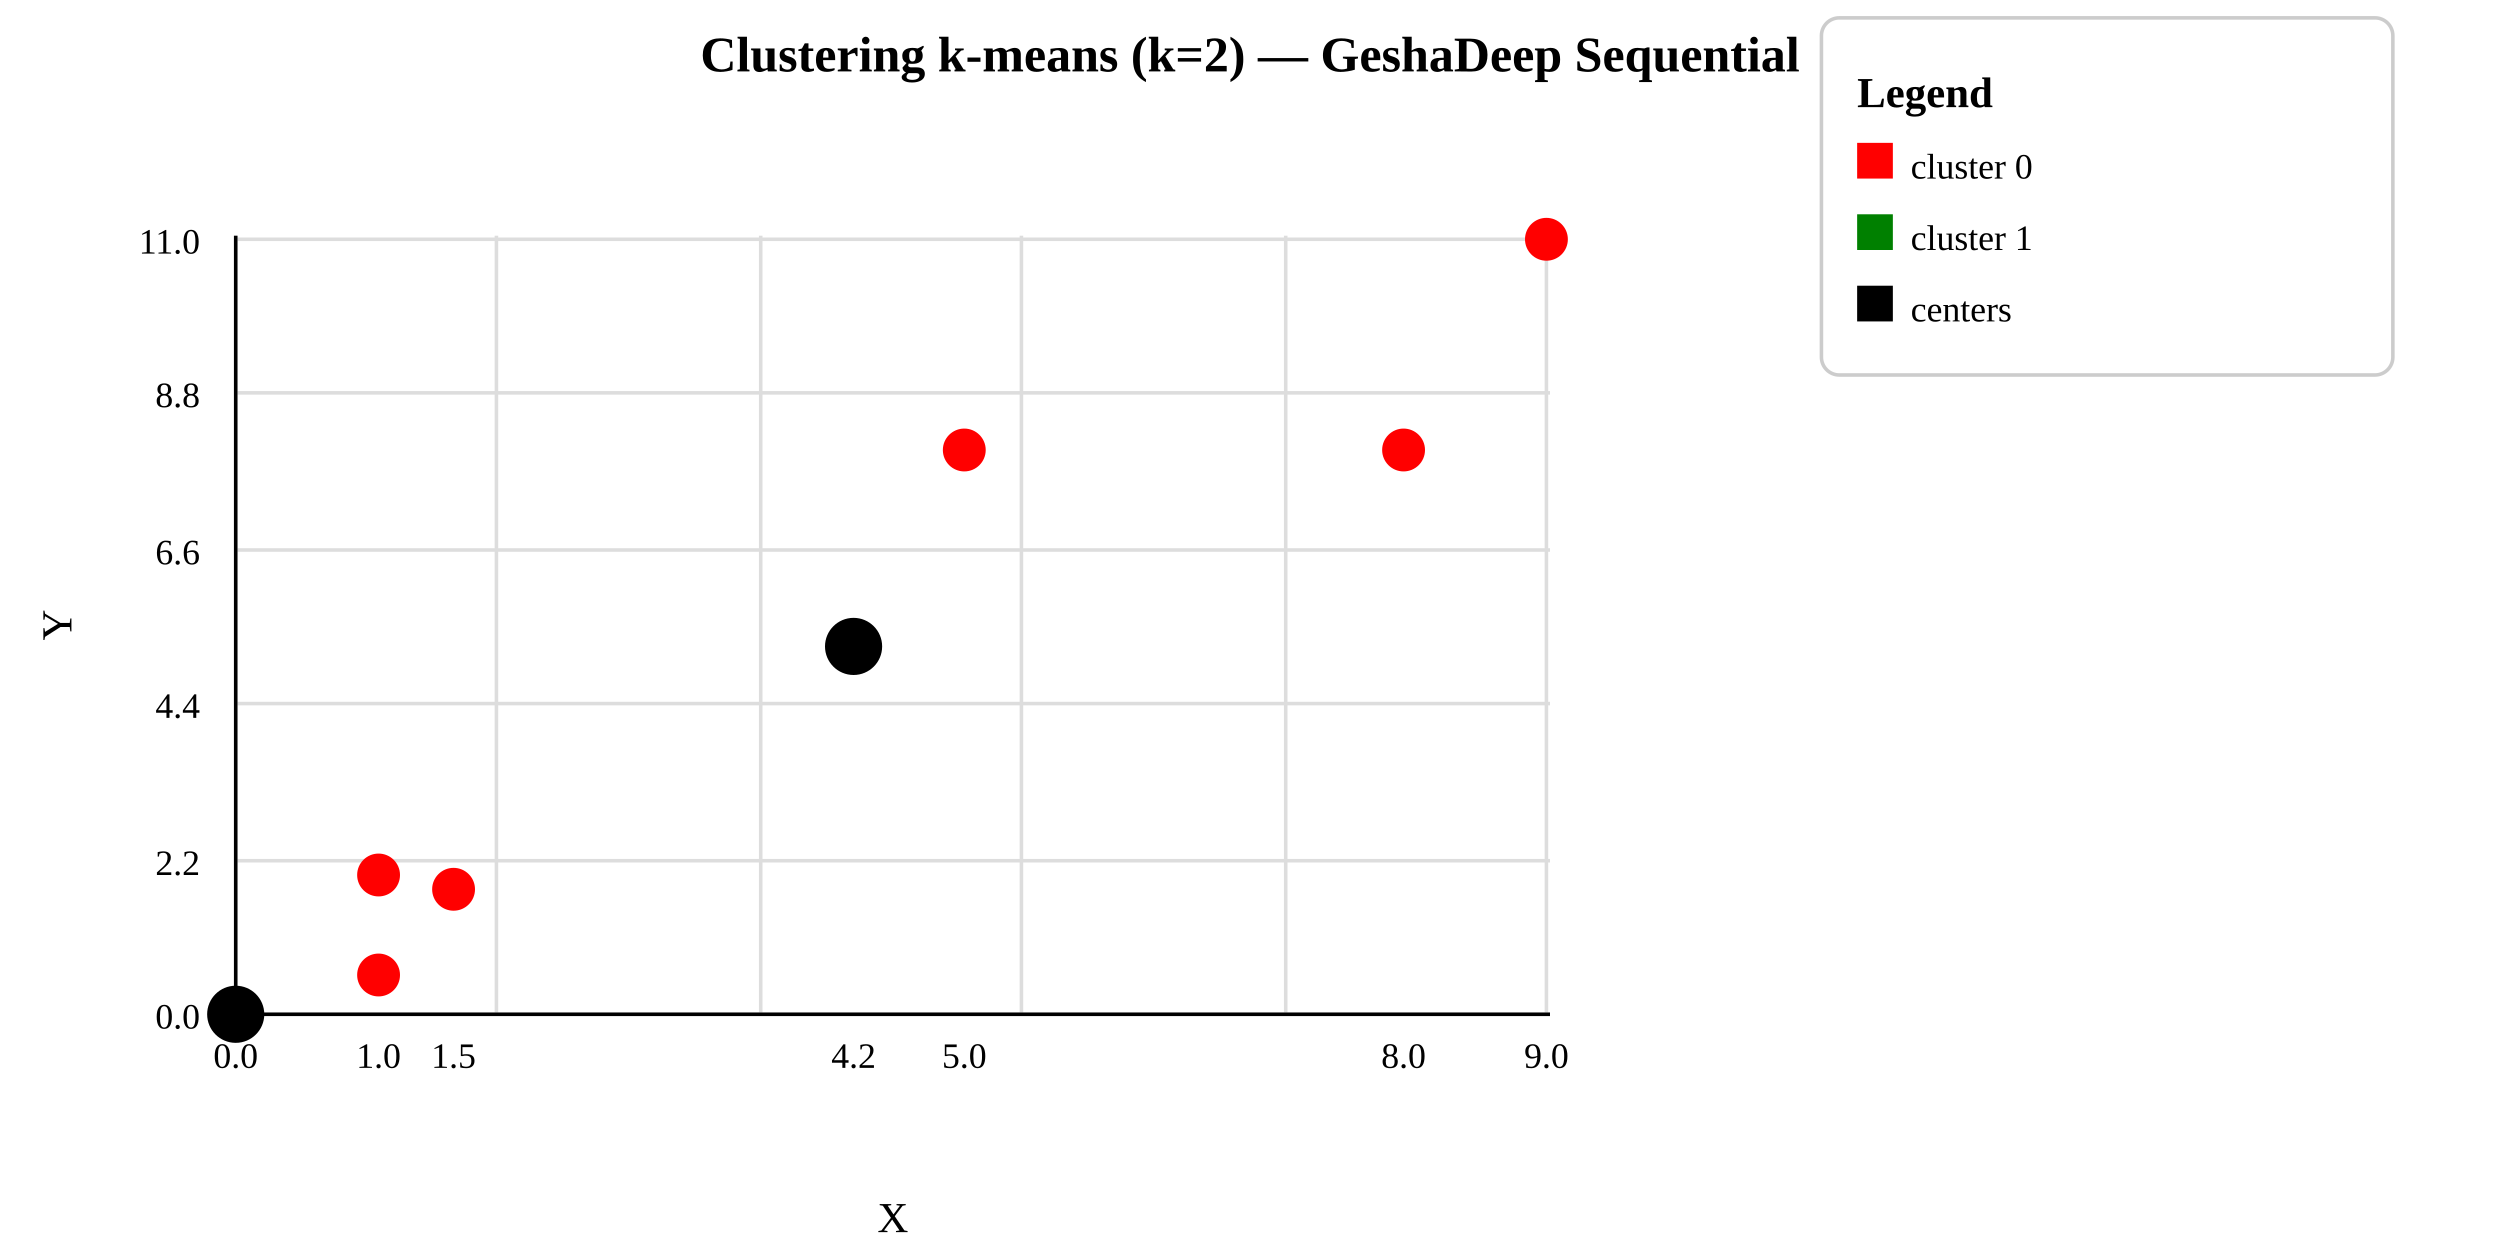
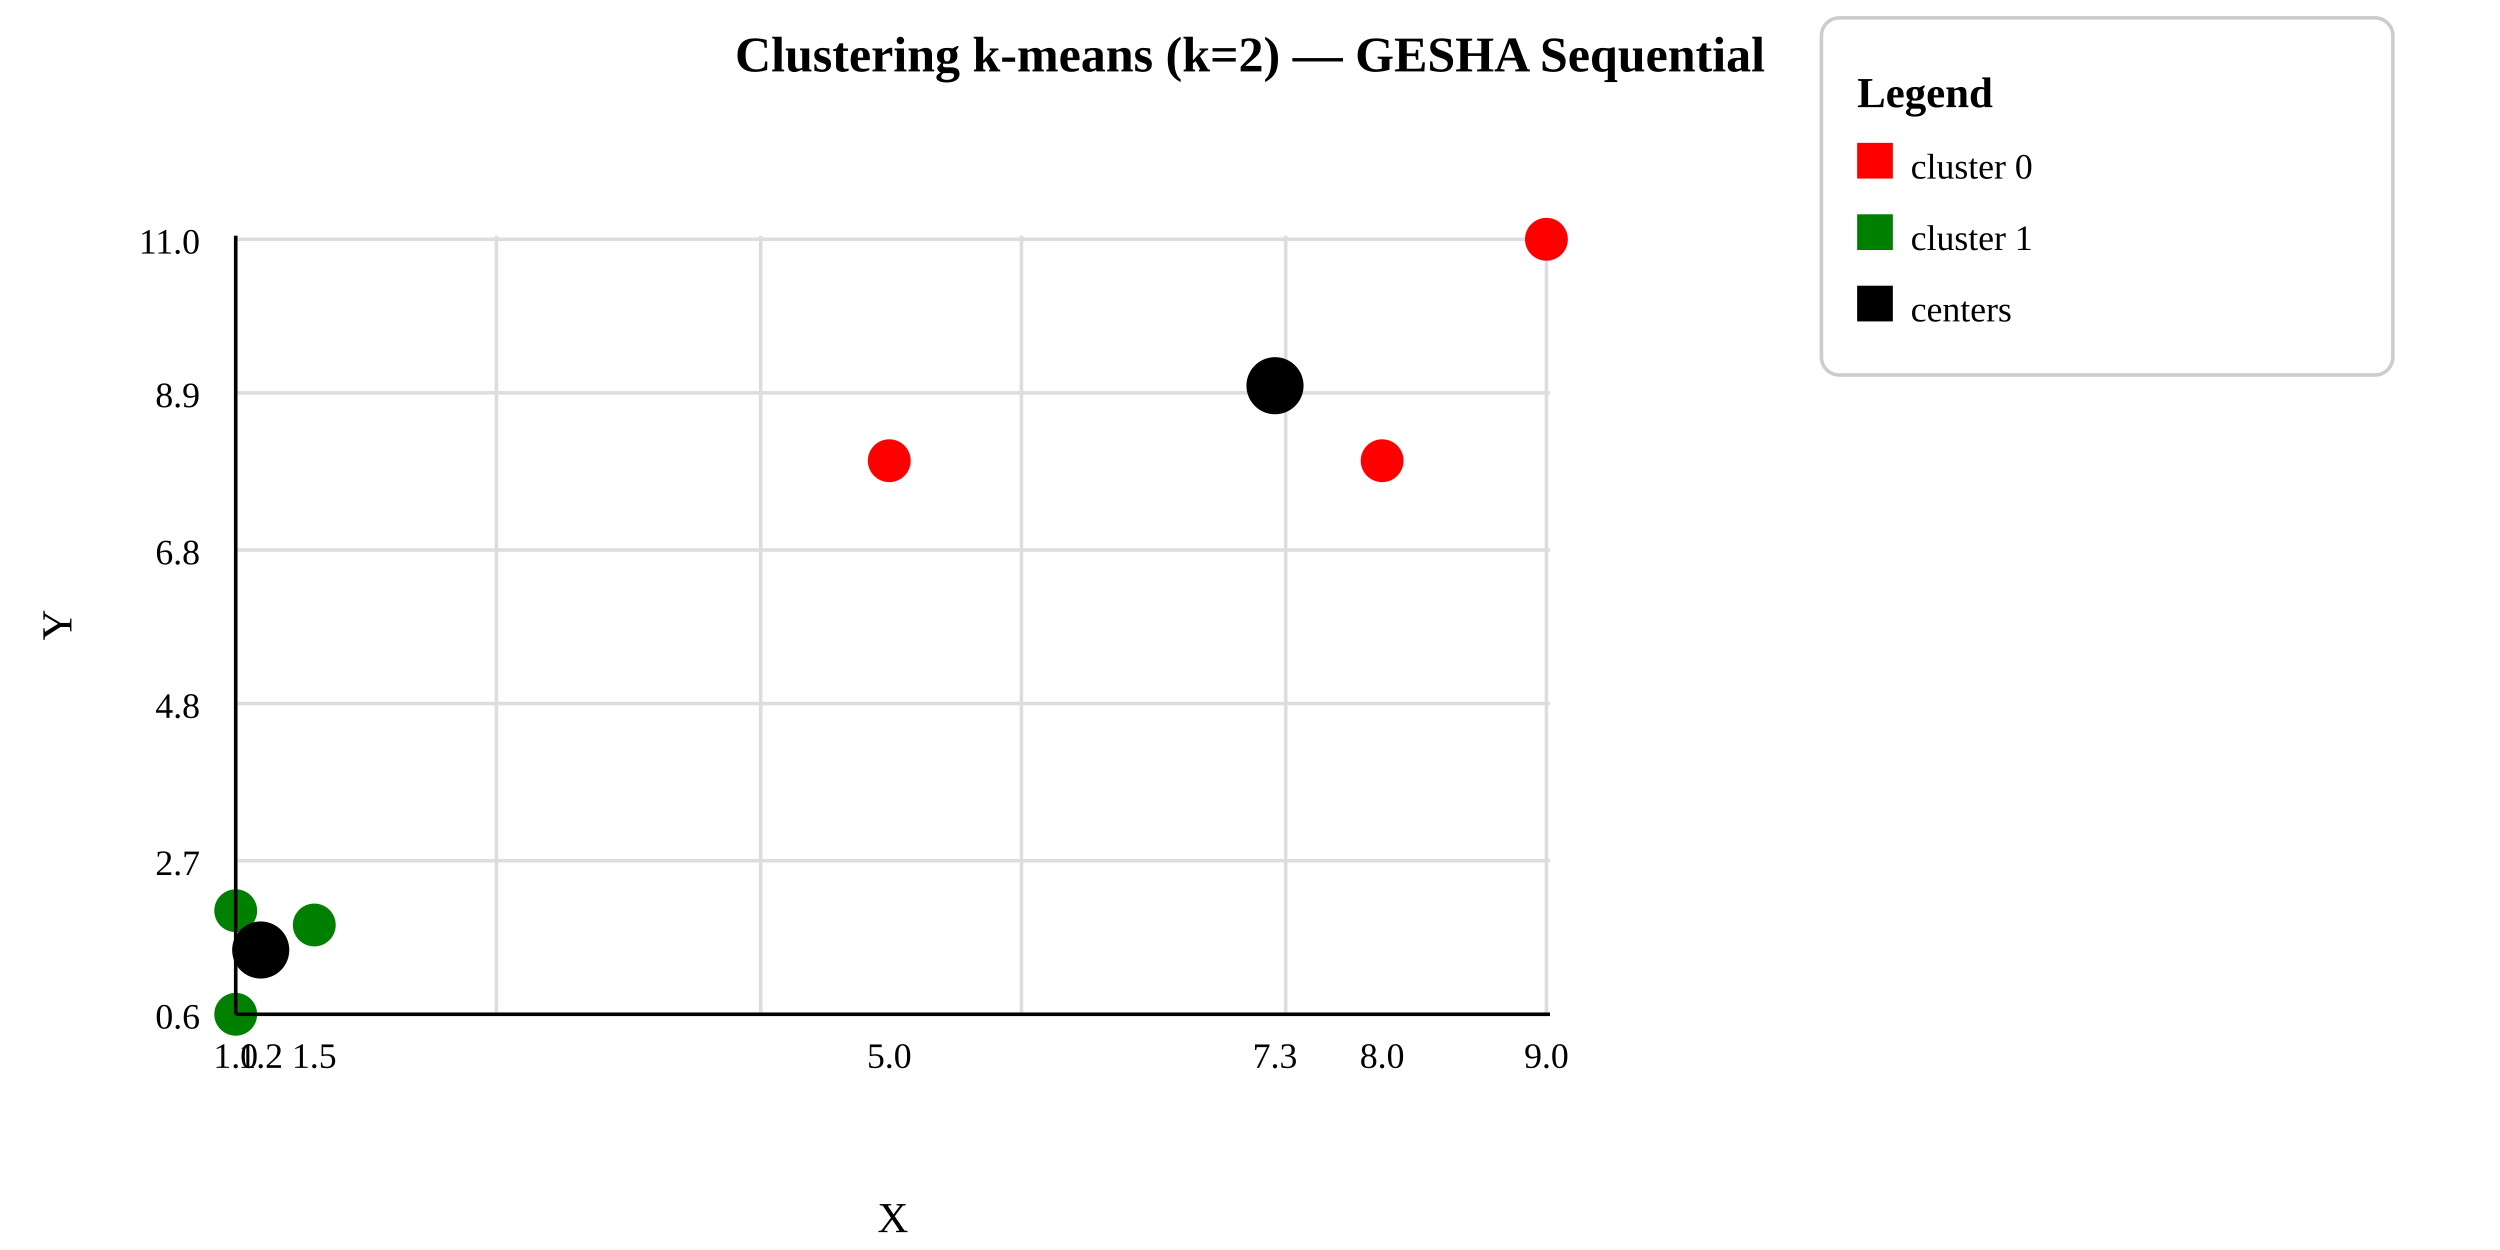
<svg xmlns="http://www.w3.org/2000/svg" width="700" height="350">
  <rect x="0" y="0" width="700" height="350" fill="white" />
  <line x1="66" y1="284" x2="434" y2="284" stroke="#ddd" stroke-width="1" />
  <line x1="66" y1="241" x2="434" y2="241" stroke="#ddd" stroke-width="1" />
  <line x1="66" y1="197" x2="434" y2="197" stroke="#ddd" stroke-width="1" />
  <line x1="66" y1="154" x2="434" y2="154" stroke="#ddd" stroke-width="1" />
  <line x1="66" y1="110" x2="434" y2="110" stroke="#ddd" stroke-width="1" />
  <line x1="66" y1="67" x2="434" y2="67" stroke="#ddd" stroke-width="1" />
  <line x1="66" y1="66" x2="66" y2="284" stroke="#ddd" stroke-width="1" />
  <line x1="139" y1="66" x2="139" y2="284" stroke="#ddd" stroke-width="1" />
  <line x1="213" y1="66" x2="213" y2="284" stroke="#ddd" stroke-width="1" />
  <line x1="286" y1="66" x2="286" y2="284" stroke="#ddd" stroke-width="1" />
  <line x1="360" y1="66" x2="360" y2="284" stroke="#ddd" stroke-width="1" />
  <line x1="433" y1="66" x2="433" y2="284" stroke="#ddd" stroke-width="1" />
-   <circle cx="106" cy="245" r="6" fill="red" />
-   <circle cx="127" cy="249" r="6" fill="red" />
-   <circle cx="270" cy="126" r="6" fill="red" />
-   <circle cx="393" cy="126" r="6" fill="red" />
-   <circle cx="106" cy="273" r="6" fill="red" />
+   <circle cx="249" cy="129" r="6" fill="red" />
+   <circle cx="387" cy="129" r="6" fill="red" />
  <circle cx="433" cy="67" r="6" fill="red" />
-   <circle cx="239" cy="181" r="8" fill="black" />
-   <circle cx="66" cy="284" r="8" fill="black" />
+   <circle cx="66" cy="255" r="6" fill="green" />
+   <circle cx="88" cy="259" r="6" fill="green" />
+   <circle cx="66" cy="284" r="6" fill="green" />
+   <circle cx="357" cy="108" r="8" fill="black" />
+   <circle cx="73" cy="266" r="8" fill="black" />
  <line x1="66" y1="284" x2="434" y2="284" stroke="black" stroke-width="1" />
  <line x1="66" y1="66" x2="66" y2="284" stroke="black" stroke-width="1" />
-   <text x="56" y="288" font-size="10" text-anchor="end">0.0</text>
-   <text x="56" y="245" font-size="10" text-anchor="end">2.2</text>
-   <text x="56" y="201" font-size="10" text-anchor="end">4.4</text>
-   <text x="56" y="158" font-size="10" text-anchor="end">6.6</text>
-   <text x="56" y="114" font-size="10" text-anchor="end">8.8</text>
+   <text x="56" y="288" font-size="10" text-anchor="end">0.6</text>
+   <text x="56" y="245" font-size="10" text-anchor="end">2.7</text>
+   <text x="56" y="201" font-size="10" text-anchor="end">4.8</text>
+   <text x="56" y="158" font-size="10" text-anchor="end">6.8</text>
+   <text x="56" y="114" font-size="10" text-anchor="end">8.9</text>
  <text x="56" y="71" font-size="10" text-anchor="end">11.0</text>
-   <text x="66" y="299" font-size="10" text-anchor="middle">0.0</text>
-   <text x="106" y="299" font-size="10" text-anchor="middle">1.0</text>
-   <text x="127" y="299" font-size="10" text-anchor="middle">1.5</text>
-   <text x="239" y="299" font-size="10" text-anchor="middle">4.2</text>
-   <text x="270" y="299" font-size="10" text-anchor="middle">5.0</text>
-   <text x="393" y="299" font-size="10" text-anchor="middle">8.0</text>
+   <text x="66" y="299" font-size="10" text-anchor="middle">1.0</text>
+   <text x="73" y="299" font-size="10" text-anchor="middle">1.2</text>
+   <text x="88" y="299" font-size="10" text-anchor="middle">1.5</text>
+   <text x="249" y="299" font-size="10" text-anchor="middle">5.0</text>
+   <text x="357" y="299" font-size="10" text-anchor="middle">7.3</text>
+   <text x="387" y="299" font-size="10" text-anchor="middle">8.0</text>
  <text x="433" y="299" font-size="10" text-anchor="middle">9.0</text>
-   <text x="350" y="20" font-size="14" text-anchor="middle" font-weight="bold">Clustering k-means (k=2) — GeshaDeep Sequential</text>
+   <text x="350" y="20" font-size="14" text-anchor="middle" font-weight="bold">Clustering k-means (k=2) — GESHA Sequential</text>
  <text x="250" y="345" font-size="12" text-anchor="middle">X</text>
  <g transform="translate(20,175) rotate(-90)">
    <text font-size="12" text-anchor="middle">Y</text>
  </g>
  <rect x="510" y="5" width="160" height="100" fill="white" stroke="#ccc" rx="5" />
  <text x="520" y="30" font-size="12" font-weight="bold">Legend</text>
  <rect x="520" y="40" width="10" height="10" fill="red" />
  <text x="535" y="50" font-size="10">cluster 0</text>
  <rect x="520" y="60" width="10" height="10" fill="green" />
  <text x="535" y="70" font-size="10">cluster 1</text>
  <rect x="520" y="80" width="10" height="10" fill="black" />
  <text x="535" y="90" font-size="10">centers</text>
</svg>
